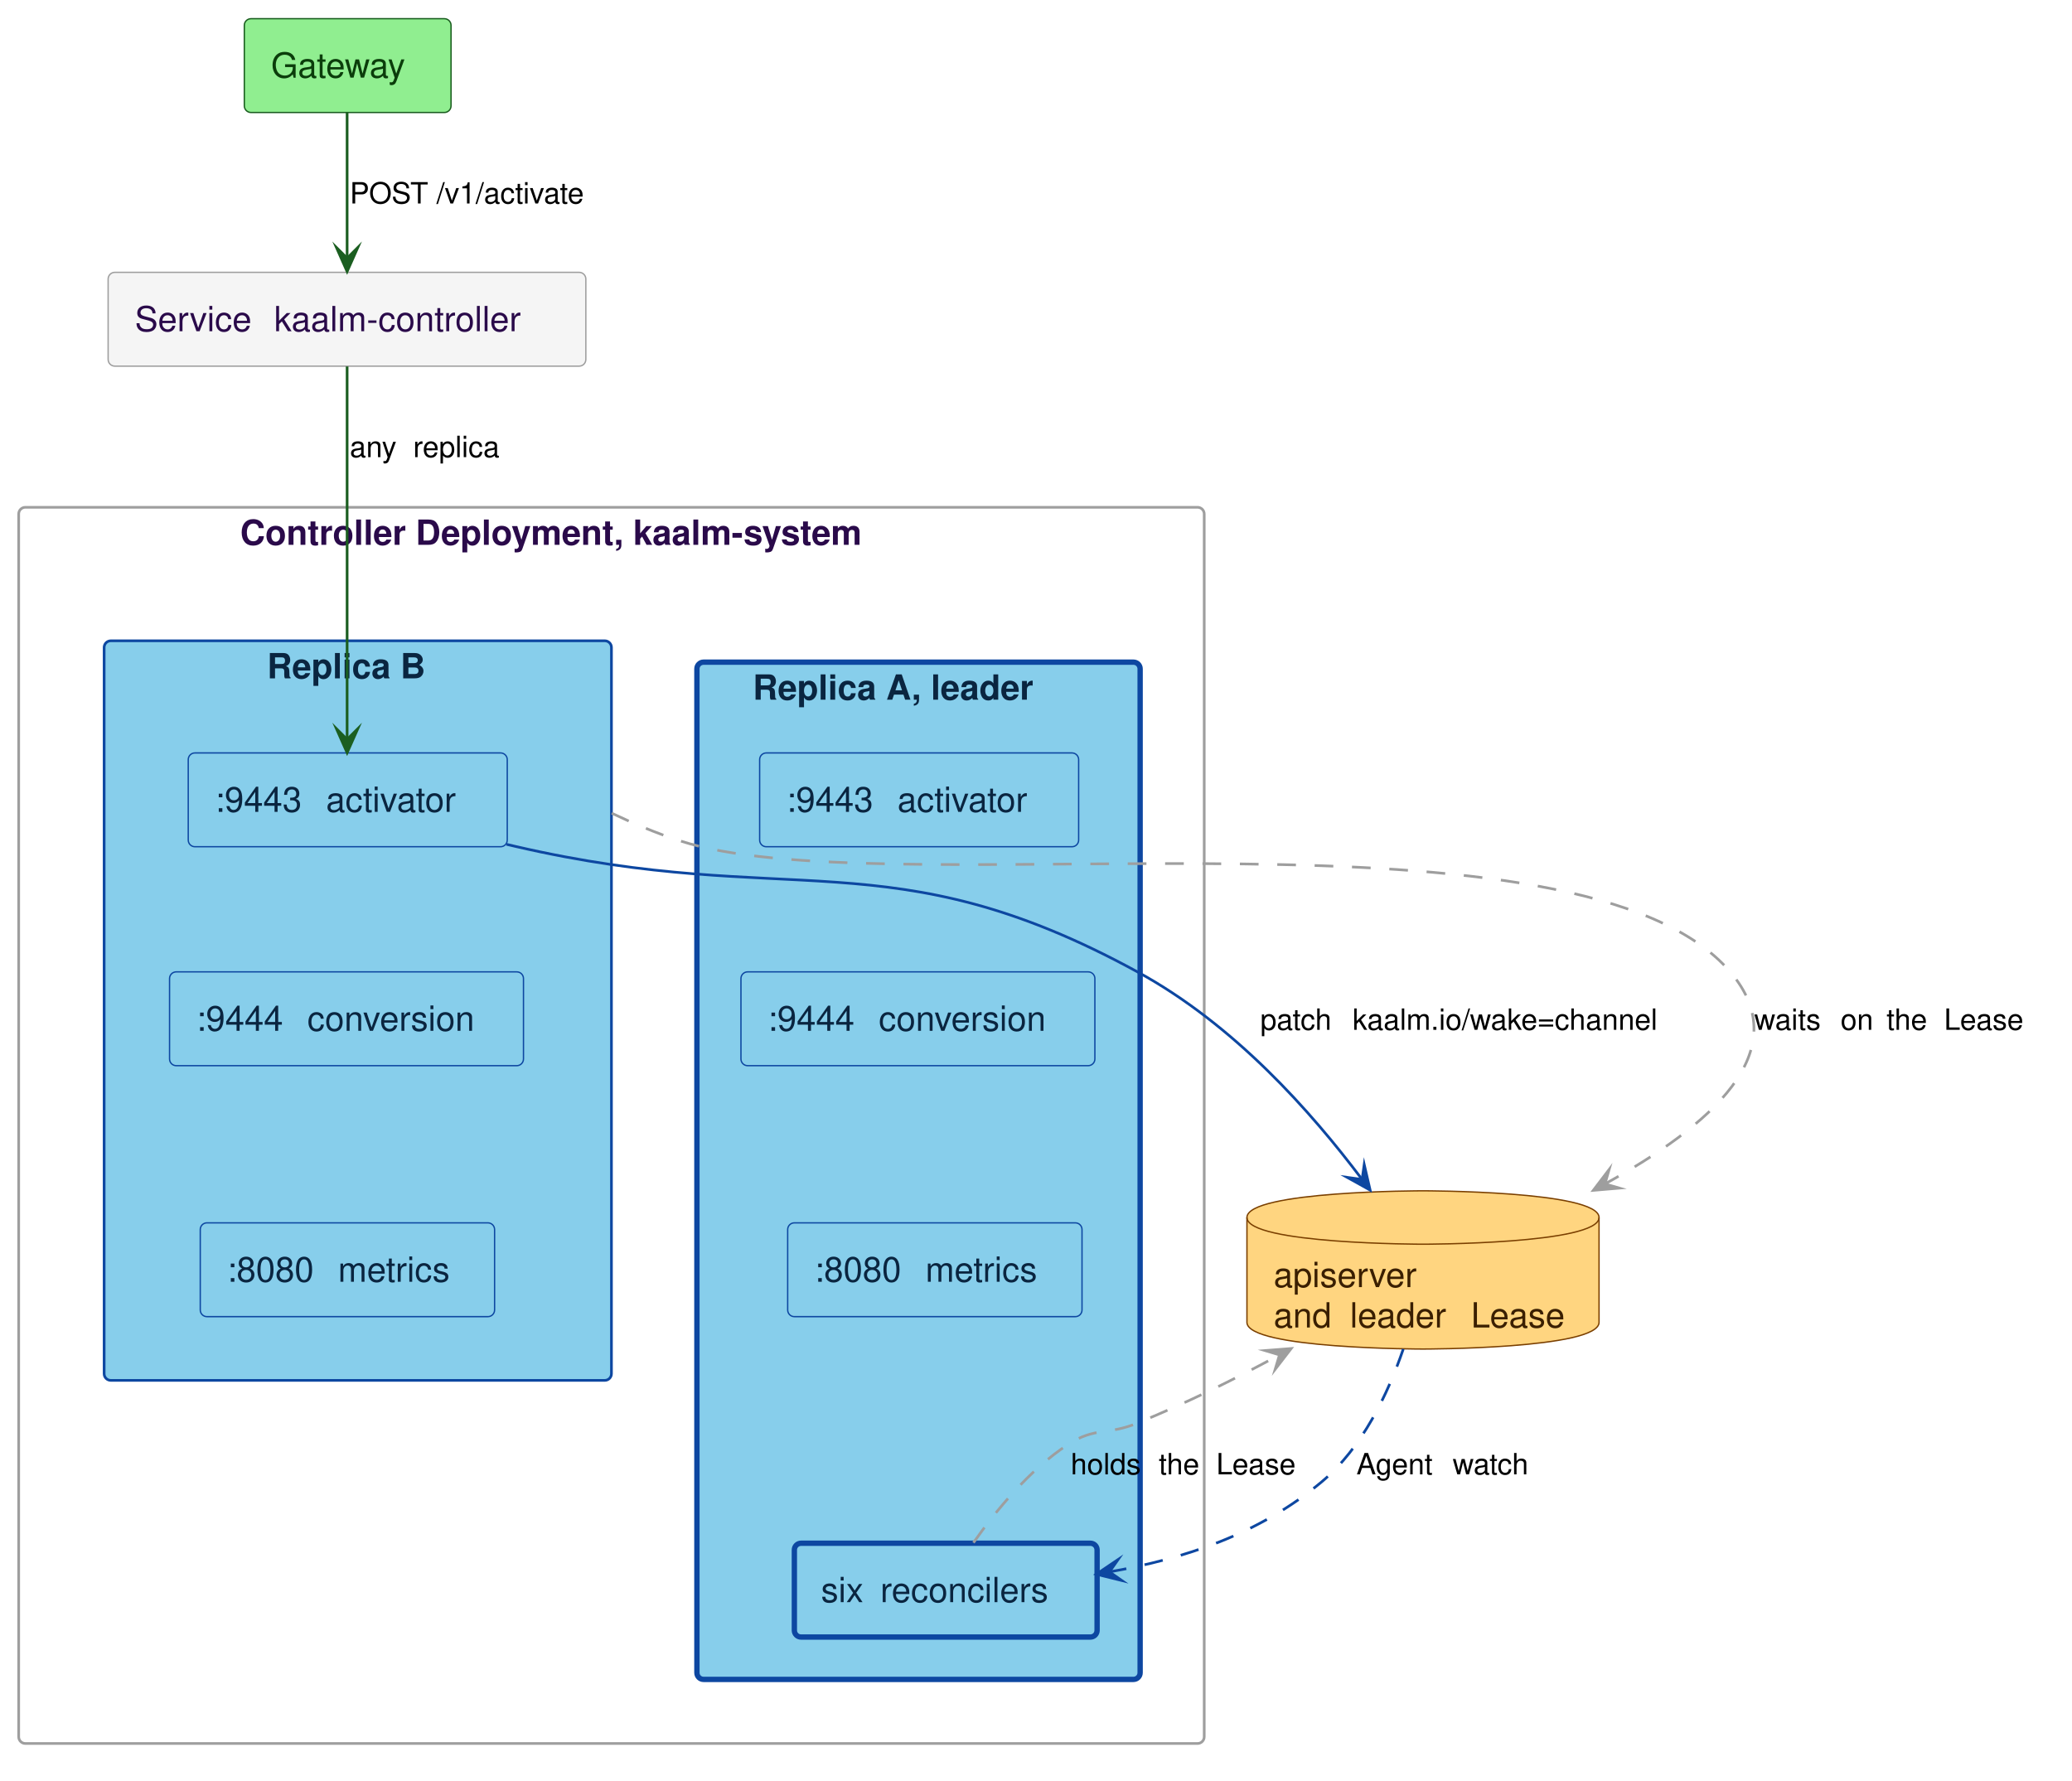
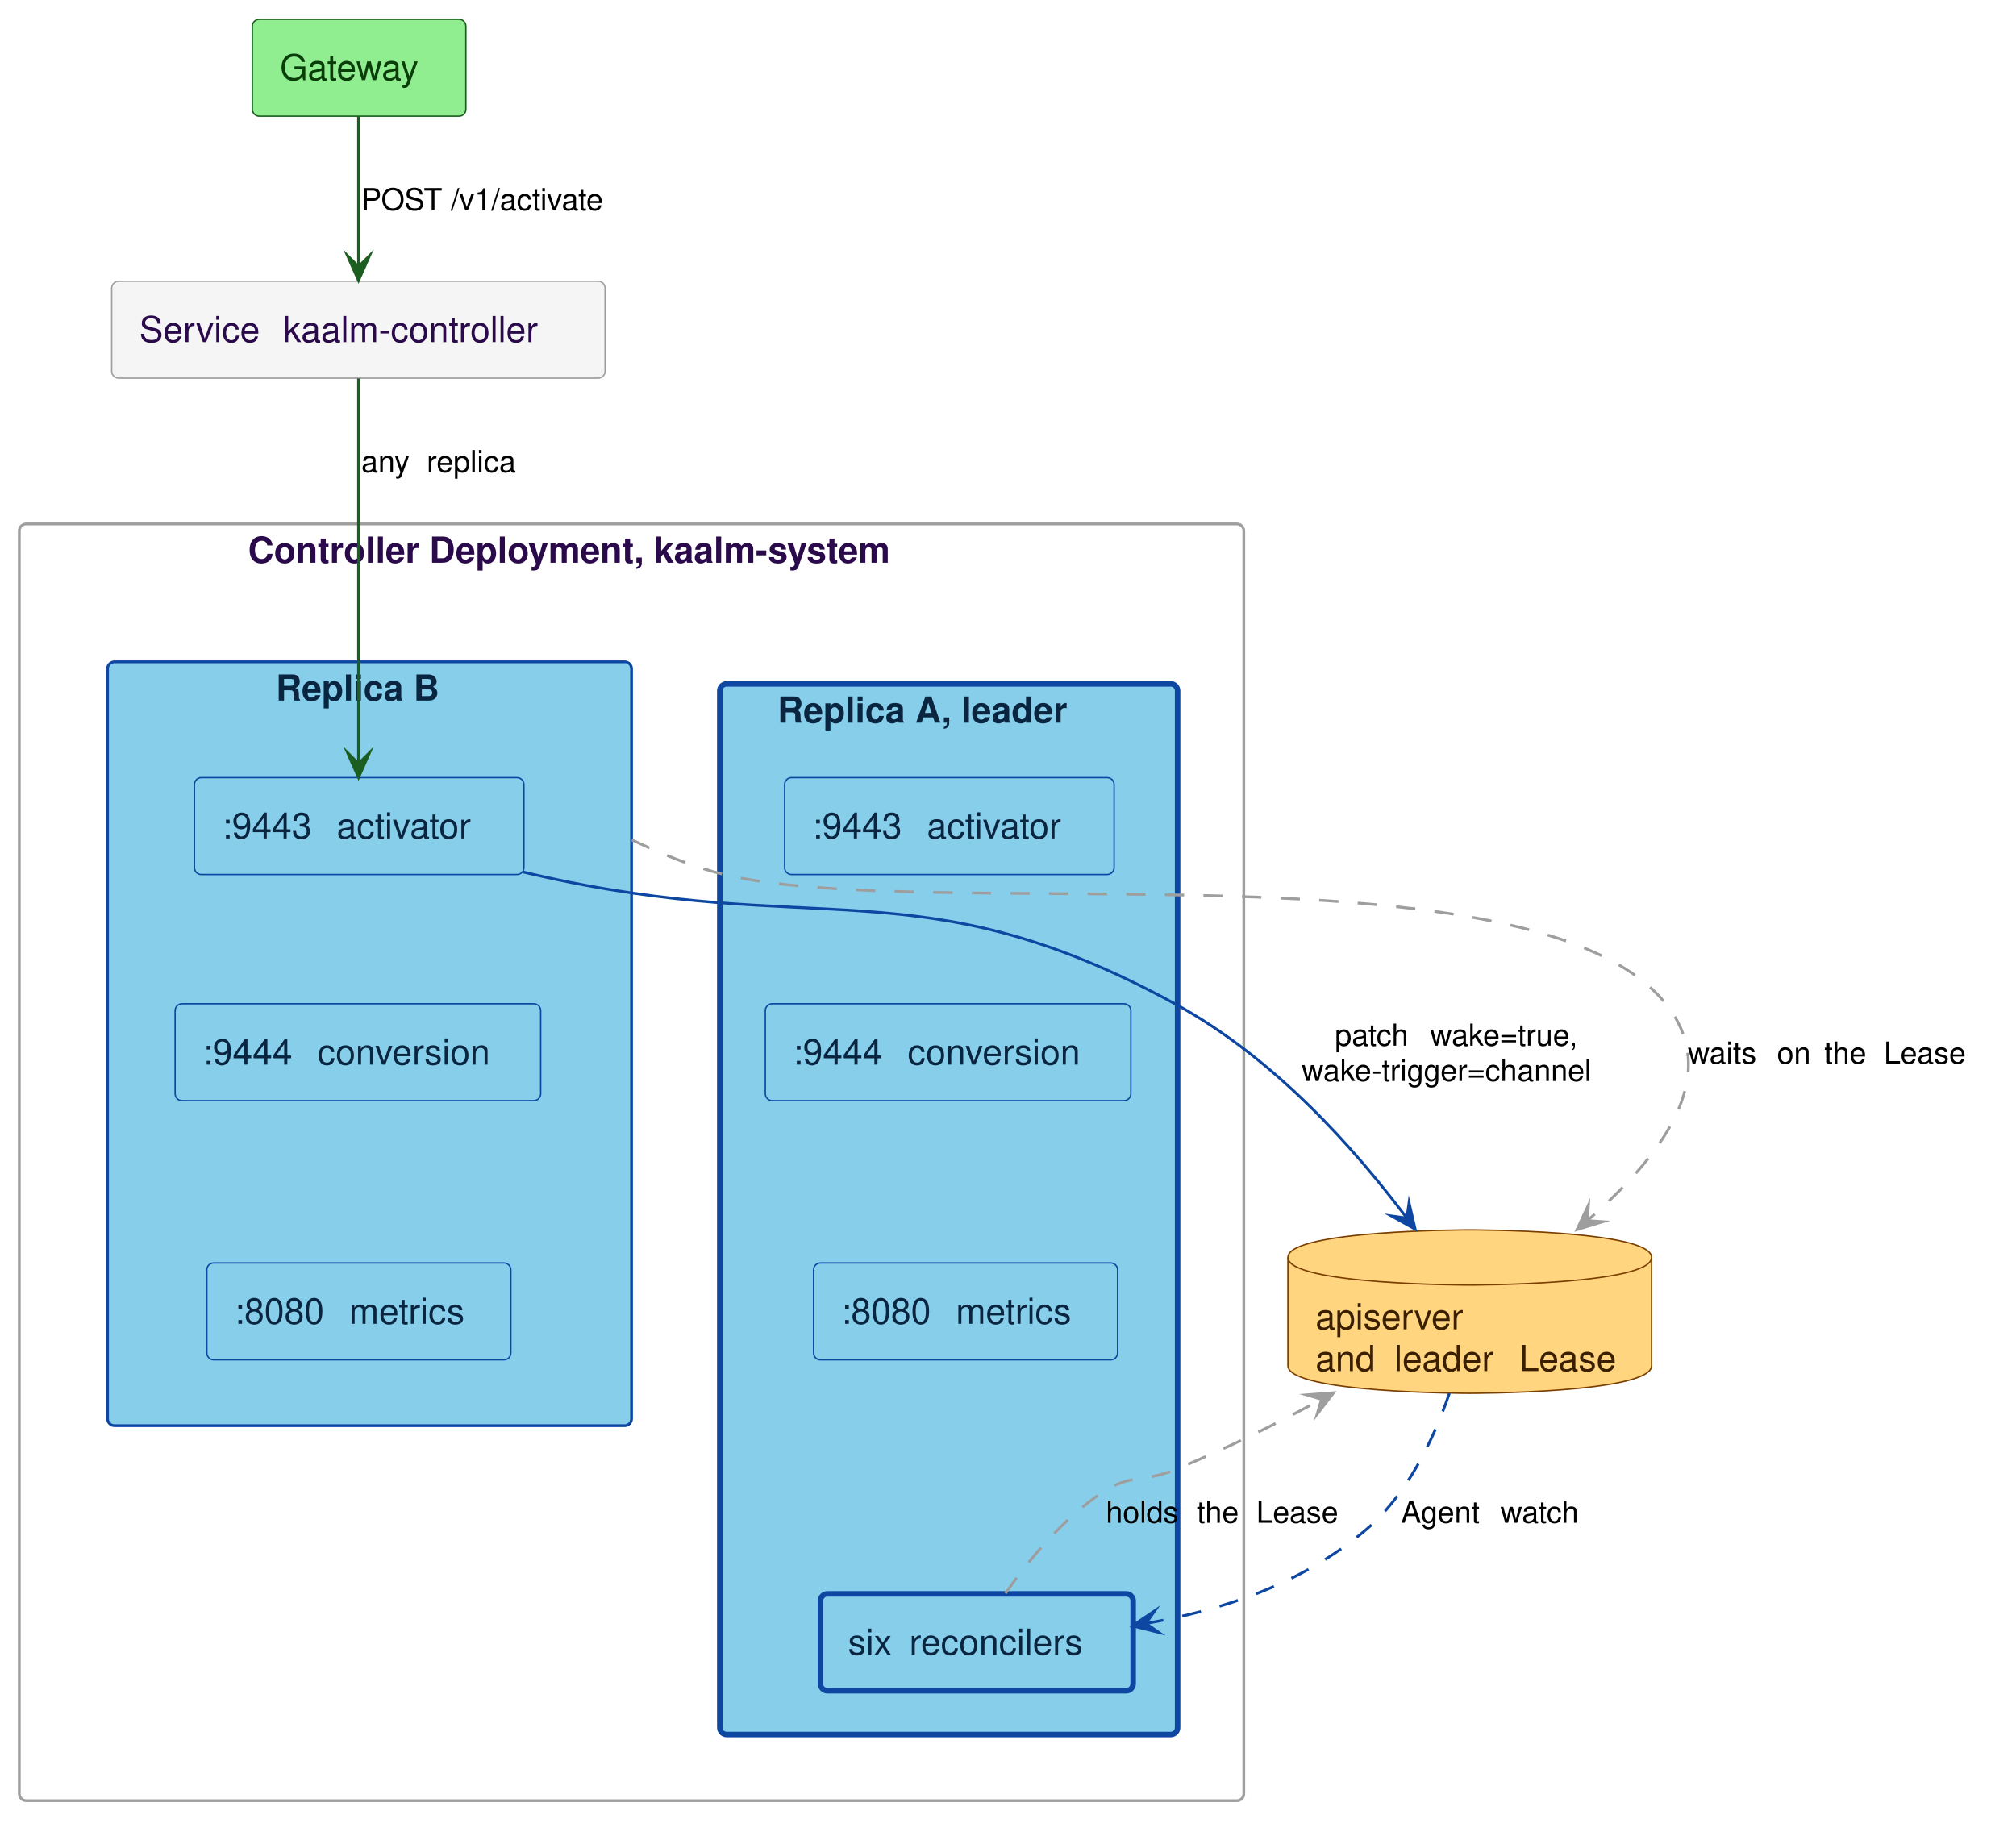
- <svg xmlns="http://www.w3.org/2000/svg" contentStyleType="text/css" data-diagram-type="DESCRIPTION" height="667px" preserveAspectRatio="none" style="width:776px;height:667px;" version="1.1" viewBox="0 0 776 667" width="776px" zoomAndPan="magnify">
+ <svg xmlns="http://www.w3.org/2000/svg" contentStyleType="text/css" data-diagram-type="DESCRIPTION" height="667px" preserveAspectRatio="none" style="width:731px;height:667px;" version="1.1" viewBox="0 0 731 667" width="731px" zoomAndPan="magnify">
  <defs />
  <g>
    <g class="cluster" data-qualified-name="dep" data-source-line="9" id="ent0003">
      <rect fill="none" height="463" rx="2.5" ry="2.5" style="stroke:#9E9E9E;stroke-width:1;" width="444" x="7" y="190" />
      <text fill="#2A0A4A" font-family="Helvetica" font-size="13" font-weight="700" lengthAdjust="spacing" textLength="278.135" x="89.932" y="204.067">Controller Deployment, kaalm-system</text>
    </g>
    <g class="cluster" data-qualified-name="dep.a" data-source-line="10" id="ent0004">
      <rect fill="#87CEEB" height="381" rx="2.5" ry="2.5" style="stroke:#0D47A1;stroke-width:2;" width="166" x="261" y="248" />
      <text fill="#0A2540" font-family="Helvetica" font-size="13" font-weight="700" lengthAdjust="spacing" textLength="124.154" x="281.923" y="262.067">Replica A, leader</text>
    </g>
    <g class="cluster" data-qualified-name="dep.b" data-source-line="16" id="ent0009">
      <rect fill="#87CEEB" height="277" rx="2.5" ry="2.5" style="stroke:#0D47A1;stroke-width:1;" width="190" x="39" y="240" />
      <text fill="#0A2540" font-family="Helvetica" font-size="13" font-weight="700" lengthAdjust="spacing" textLength="67.958" x="100.021" y="254.067">Replica B</text>
    </g>
    <g class="entity" data-qualified-name="dep.a.a1" data-source-line="11" id="ent0005">
      <rect fill="#87CEEB" height="35.133" rx="2.5" ry="2.5" style="stroke:#0D47A1;stroke-width:0.5;" width="119.474" x="284.5" y="282" />
      <text fill="#0A2540" font-family="Helvetica" font-size="13" lengthAdjust="spacing" textLength="37.464" x="294.5" y="304.067">:9443</text>
      <text fill="#0A2540" font-family="Helvetica" font-size="13" lengthAdjust="spacing" textLength="4.132" x="331.964" y="304.067"> </text>
      <text fill="#0A2540" font-family="Helvetica" font-size="13" lengthAdjust="spacing" textLength="57.878" x="336.096" y="304.067">activator</text>
    </g>
    <g class="entity" data-qualified-name="dep.a.a2" data-source-line="12" id="ent0006">
      <rect fill="#87CEEB" height="35.133" rx="2.5" ry="2.5" style="stroke:#0D47A1;stroke-width:0.5;" width="132.55" x="277.5" y="364" />
      <text fill="#0A2540" font-family="Helvetica" font-size="13" lengthAdjust="spacing" textLength="37.464" x="287.5" y="386.067">:9444</text>
      <text fill="#0A2540" font-family="Helvetica" font-size="13" lengthAdjust="spacing" textLength="4.132" x="324.964" y="386.067"> </text>
      <text fill="#0A2540" font-family="Helvetica" font-size="13" lengthAdjust="spacing" textLength="70.954" x="329.096" y="386.067">conversion</text>
    </g>
    <g class="entity" data-qualified-name="dep.a.a3" data-source-line="13" id="ent0007">
      <rect fill="#87CEEB" height="35.133" rx="2.5" ry="2.5" style="stroke:#0D47A1;stroke-width:0.5;" width="110.232" x="295" y="458" />
      <text fill="#0A2540" font-family="Helvetica" font-size="13" lengthAdjust="spacing" textLength="37.464" x="305" y="480.067">:8080</text>
      <text fill="#0A2540" font-family="Helvetica" font-size="13" lengthAdjust="spacing" textLength="4.132" x="342.464" y="480.067"> </text>
      <text fill="#0A2540" font-family="Helvetica" font-size="13" lengthAdjust="spacing" textLength="48.636" x="346.596" y="480.067">metrics</text>
    </g>
    <g class="entity" data-qualified-name="dep.a.a4" data-source-line="14" id="ent0008">
      <rect fill="#87CEEB" height="35.133" rx="2.5" ry="2.5" style="stroke:#0D47A1;stroke-width:2;" width="113.38" x="297.5" y="578" />
      <text fill="#0A2540" font-family="Helvetica" font-size="13" lengthAdjust="spacing" textLength="18.078" x="307.5" y="600.067">six</text>
      <text fill="#0A2540" font-family="Helvetica" font-size="13" lengthAdjust="spacing" textLength="4.132" x="325.578" y="600.067"> </text>
      <text fill="#0A2540" font-family="Helvetica" font-size="13" lengthAdjust="spacing" textLength="71.17" x="329.71" y="600.067">reconcilers</text>
    </g>
    <g class="entity" data-qualified-name="dep.b.b1" data-source-line="17" id="ent0010">
      <rect fill="#87CEEB" height="35.133" rx="2.5" ry="2.5" style="stroke:#0D47A1;stroke-width:0.5;" width="119.474" x="70.5" y="282" />
      <text fill="#0A2540" font-family="Helvetica" font-size="13" lengthAdjust="spacing" textLength="37.464" x="80.5" y="304.067">:9443</text>
      <text fill="#0A2540" font-family="Helvetica" font-size="13" lengthAdjust="spacing" textLength="4.132" x="117.964" y="304.067"> </text>
      <text fill="#0A2540" font-family="Helvetica" font-size="13" lengthAdjust="spacing" textLength="57.878" x="122.096" y="304.067">activator</text>
    </g>
    <g class="entity" data-qualified-name="dep.b.b2" data-source-line="18" id="ent0011">
      <rect fill="#87CEEB" height="35.133" rx="2.5" ry="2.5" style="stroke:#0D47A1;stroke-width:0.5;" width="132.55" x="63.5" y="364" />
      <text fill="#0A2540" font-family="Helvetica" font-size="13" lengthAdjust="spacing" textLength="37.464" x="73.5" y="386.067">:9444</text>
      <text fill="#0A2540" font-family="Helvetica" font-size="13" lengthAdjust="spacing" textLength="4.132" x="110.964" y="386.067"> </text>
      <text fill="#0A2540" font-family="Helvetica" font-size="13" lengthAdjust="spacing" textLength="70.954" x="115.096" y="386.067">conversion</text>
    </g>
    <g class="entity" data-qualified-name="dep.b.b3" data-source-line="19" id="ent0012">
      <rect fill="#87CEEB" height="35.133" rx="2.5" ry="2.5" style="stroke:#0D47A1;stroke-width:0.5;" width="110.232" x="75" y="458" />
      <text fill="#0A2540" font-family="Helvetica" font-size="13" lengthAdjust="spacing" textLength="37.464" x="85" y="480.067">:8080</text>
      <text fill="#0A2540" font-family="Helvetica" font-size="13" lengthAdjust="spacing" textLength="4.132" x="122.464" y="480.067"> </text>
      <text fill="#0A2540" font-family="Helvetica" font-size="13" lengthAdjust="spacing" textLength="48.636" x="126.596" y="480.067">metrics</text>
    </g>
    <g class="entity" data-qualified-name="gw" data-source-line="6" id="ent0001">
      <rect fill="#90EE90" height="35.133" rx="2.5" ry="2.5" style="stroke:#1B5E20;stroke-width:0.5;" width="77.427" x="91.5" y="7" />
      <text fill="#0B3D0B" font-family="Helvetica" font-size="13" lengthAdjust="spacing" textLength="57.427" x="101.5" y="29.067">Gateway</text>
    </g>
    <g class="entity" data-qualified-name="svc" data-source-line="7" id="ent0002">
      <rect fill="#F5F5F5" height="35.133" rx="2.5" ry="2.5" style="stroke:#9E9E9E;stroke-width:0.5;" width="178.907" x="40.5" y="102" />
      <text fill="#2A0A4A" font-family="Helvetica" font-size="13" lengthAdjust="spacing" textLength="48.045" x="50.5" y="124.067">Service</text>
      <text fill="#2A0A4A" font-family="Helvetica" font-size="13" lengthAdjust="spacing" textLength="4.132" x="98.545" y="124.067"> </text>
      <text fill="#2A0A4A" font-family="Helvetica" font-size="13" lengthAdjust="spacing" textLength="106.73" x="102.678" y="124.067">kaalm-controller</text>
    </g>
    <g class="entity" data-qualified-name="api" data-source-line="29" id="ent0018">
      <path d="M467,456 C467,446 532.936,446 532.936,446 C532.936,446 598.871,446 598.871,456 L598.871,495.266 C598.871,505.266 532.936,505.266 532.936,505.266 C532.936,505.266 467,505.266 467,495.266 L467,456" fill="#FFD580" style="stroke:#7A3F00;stroke-width:0.5;" />
      <path d="M467,456 C467,466 532.936,466 532.936,466 C532.936,466 598.871,466 598.871,456" fill="none" style="stroke:#7A3F00;stroke-width:0.5;" />
      <text fill="#3A1F00" font-family="Helvetica" font-size="13" lengthAdjust="spacing" textLength="60.982" x="477" y="482.067">apiserver</text>
      <text fill="#3A1F00" font-family="Helvetica" font-size="13" lengthAdjust="spacing" textLength="24.457" x="477" y="497.2">and</text>
      <text fill="#3A1F00" font-family="Helvetica" font-size="13" lengthAdjust="spacing" textLength="4.132" x="501.457" y="497.2"> </text>
      <text fill="#3A1F00" font-family="Helvetica" font-size="13" lengthAdjust="spacing" textLength="41.171" x="505.59" y="497.2">leader</text>
      <text fill="#3A1F00" font-family="Helvetica" font-size="13" lengthAdjust="spacing" textLength="4.132" x="546.761" y="497.2"> </text>
      <text fill="#3A1F00" font-family="Helvetica" font-size="13" lengthAdjust="spacing" textLength="37.978" x="550.893" y="497.2">Lease</text>
    </g>
    <g class="link" data-entity-1="ent0001" data-entity-2="ent0002" data-link-type="dependency" data-source-line="31" id="lnk19">
      <path d="M130,42.13 C130,58.95 130,79.82 130,96.7" fill="none" id="gw-to-svc" style="stroke:#1B5E20;stroke-width:1;" />
      <polygon fill="#1B5E20" points="130,101.7,134,92.7,130,96.7,126,92.7,130,101.7" style="stroke:#1B5E20;stroke-width:1;stroke-linejoin:miter;stroke-miterlimit:10;" />
      <text fill="#000000" font-family="Helvetica" font-size="11" lengthAdjust="spacing" textLength="28.993" x="131" y="76.21">POST</text>
      <text fill="#000000" font-family="Helvetica" font-size="11" lengthAdjust="spacing" textLength="3.497" x="159.993" y="76.21"> </text>
      <text fill="#000000" font-family="Helvetica" font-size="11" lengthAdjust="spacing" textLength="65.409" x="163.49" y="76.21">/v1/activate</text>
    </g>
    <g class="link" data-entity-1="ent0002" data-entity-2="ent0010" data-link-type="dependency" data-source-line="32" id="lnk20">
      <path d="M130,137.25 C130,171.26 130,243.06 130,276.93" fill="none" id="svc-to-b1" style="stroke:#1B5E20;stroke-width:1;" />
      <polygon fill="#1B5E20" points="130,281.93,134,272.93,130,276.93,126,272.93,130,281.93" style="stroke:#1B5E20;stroke-width:1;stroke-linejoin:miter;stroke-miterlimit:10;" />
      <text fill="#000000" font-family="Helvetica" font-size="11" lengthAdjust="spacing" textLength="20.222" x="131" y="171.21">any</text>
      <text fill="#000000" font-family="Helvetica" font-size="11" lengthAdjust="spacing" textLength="3.497" x="151.222" y="171.21"> </text>
      <text fill="#000000" font-family="Helvetica" font-size="11" lengthAdjust="spacing" textLength="37.173" x="154.719" y="171.21">replica</text>
    </g>
    <g class="link" data-entity-1="ent0010" data-entity-2="ent0018" data-link-type="dependency" data-source-line="33" id="lnk21">
      <path d="M189.67,316.22 C190.79,316.48 191.9,316.74 193,317 C295.92,340.84 333.3,313.33 426,364 C462.32,383.85 490.872,416.176 510.132,441.746" fill="none" id="b1-to-api" style="stroke:#0D47A1;stroke-width:1;" />
      <polygon fill="#0D47A1" points="513.14,445.74,510.92,436.145,510.132,441.746,504.53,440.958,513.14,445.74" style="stroke:#0D47A1;stroke-width:1;stroke-linejoin:miter;stroke-miterlimit:10;" />
-       <text fill="#000000" font-family="Helvetica" font-size="11" lengthAdjust="spacing" textLength="31.056" x="472" y="385.71">patch</text>
-       <text fill="#000000" font-family="Helvetica" font-size="11" lengthAdjust="spacing" textLength="3.497" x="503.056" y="385.71"> </text>
-       <text fill="#000000" font-family="Helvetica" font-size="11" lengthAdjust="spacing" textLength="132.231" x="506.552" y="385.71">kaalm.io/wake=channel</text>
+       <text fill="#000000" font-family="Helvetica" font-size="11" lengthAdjust="spacing" textLength="31.056" x="484.01" y="379.21">patch</text>
+       <text fill="#000000" font-family="Helvetica" font-size="11" lengthAdjust="spacing" textLength="3.497" x="515.065" y="379.21"> </text>
+       <text fill="#000000" font-family="Helvetica" font-size="11" lengthAdjust="spacing" textLength="64.163" x="518.562" y="379.21">wake=true,</text>
+       <text fill="#000000" font-family="Helvetica" font-size="11" lengthAdjust="spacing" textLength="122.735" x="472" y="392.015">wake-trigger=channel</text>
    </g>
    <g class="link" data-entity-1="ent0018" data-entity-2="ent0008" data-link-type="dependency" data-source-line="34" id="lnk22">
      <path d="M525.55,505.27 C519.81,522.02 510.21,542.27 495,555 C471.41,574.74 443.534,583.769 415.514,588.729" fill="none" id="api-to-a4" style="stroke:#0D47A1;stroke-width:1;stroke-dasharray:7,7;" />
      <polygon fill="#0D47A1" points="410.59,589.6,420.149,591.97,415.514,588.729,418.755,584.092,410.59,589.6" style="stroke:#0D47A1;stroke-width:1;stroke-linejoin:miter;stroke-miterlimit:10;" />
      <text fill="#000000" font-family="Helvetica" font-size="11" lengthAdjust="spacing" textLength="32.56" x="508" y="552.21">Agent</text>
      <text fill="#000000" font-family="Helvetica" font-size="11" lengthAdjust="spacing" textLength="3.497" x="540.56" y="552.21"> </text>
      <text fill="#000000" font-family="Helvetica" font-size="11" lengthAdjust="spacing" textLength="33.07" x="544.056" y="552.21">watch</text>
    </g>
    <g class="link" data-entity-1="ent0008" data-entity-2="ent0018" data-link-type="dependency" data-source-line="35" id="lnk23">
      <path d="M364.58,577.79 C372.88,565.94 385.45,550.53 400,541 C410.12,534.38 414.83,537.62 426,533 C445.32,525.01 461.382,517.079 479.182,507.449" fill="none" id="a4-to-api" style="stroke:#9E9E9E;stroke-width:1;stroke-dasharray:7,7;" />
      <polygon fill="#9E9E9E" points="483.58,505.07,473.761,505.834,479.182,507.449,477.568,512.871,483.58,505.07" style="stroke:#9E9E9E;stroke-width:1;stroke-linejoin:miter;stroke-miterlimit:10;" />
      <text fill="#000000" font-family="Helvetica" font-size="11" lengthAdjust="spacing" textLength="29.471" x="401" y="552.21">holds</text>
      <text fill="#000000" font-family="Helvetica" font-size="11" lengthAdjust="spacing" textLength="3.497" x="430.471" y="552.21"> </text>
      <text fill="#000000" font-family="Helvetica" font-size="11" lengthAdjust="spacing" textLength="18.052" x="433.968" y="552.21">the</text>
      <text fill="#000000" font-family="Helvetica" font-size="11" lengthAdjust="spacing" textLength="3.497" x="452.02" y="552.21"> </text>
      <text fill="#000000" font-family="Helvetica" font-size="11" lengthAdjust="spacing" textLength="32.135" x="455.517" y="552.21">Lease</text>
    </g>
    <g class="link" data-entity-1="ent0009" data-entity-2="ent0018" data-link-type="dependency" data-source-line="36" id="lnk24">
-       <path d="M229.115,304.568 C229.312,304.662 229.513,304.758 229.717,304.854 C231.345,305.627 233.151,306.463 235.091,307.329 C242.852,310.793 252.76,314.735 262,317 C345.93,337.56 591.86,298.31 648,364 C673.45,393.79 640.01,421.988 601.09,443.418" fill="none" id="b-to-api" style="stroke:#9E9E9E;stroke-width:1;stroke-dasharray:7,7;" />
-       <polygon fill="#9E9E9E" points="596.71,445.83,606.523,444.993,601.09,443.418,602.665,437.985,596.71,445.83" style="stroke:#9E9E9E;stroke-width:1;stroke-linejoin:miter;stroke-miterlimit:10;" />
-       <text fill="#000000" font-family="Helvetica" font-size="11" lengthAdjust="spacing" textLength="28.837" x="657" y="385.71">waits</text>
-       <text fill="#000000" font-family="Helvetica" font-size="11" lengthAdjust="spacing" textLength="3.497" x="685.837" y="385.71"> </text>
-       <text fill="#000000" font-family="Helvetica" font-size="11" lengthAdjust="spacing" textLength="13.702" x="689.334" y="385.71">on</text>
-       <text fill="#000000" font-family="Helvetica" font-size="11" lengthAdjust="spacing" textLength="3.497" x="703.036" y="385.71"> </text>
-       <text fill="#000000" font-family="Helvetica" font-size="11" lengthAdjust="spacing" textLength="18.052" x="706.532" y="385.71">the</text>
-       <text fill="#000000" font-family="Helvetica" font-size="11" lengthAdjust="spacing" textLength="3.497" x="724.585" y="385.71"> </text>
-       <text fill="#000000" font-family="Helvetica" font-size="11" lengthAdjust="spacing" textLength="32.135" x="728.081" y="385.71">Lease</text>
+       <path d="M229.115,304.568 C229.312,304.662 229.513,304.758 229.717,304.854 C231.345,305.627 233.151,306.463 235.091,307.329 C242.852,310.793 252.76,314.735 262,317 C336.51,335.26 556,304.16 604,364 C625.05,390.24 602.045,419.641 575.565,442.641" fill="none" id="b-to-api" style="stroke:#9E9E9E;stroke-width:1;stroke-dasharray:7,7;" />
+       <polygon fill="#9E9E9E" points="571.79,445.92,581.208,443.038,575.565,442.641,575.962,436.998,571.79,445.92" style="stroke:#9E9E9E;stroke-width:1;stroke-linejoin:miter;stroke-miterlimit:10;" />
+       <text fill="#000000" font-family="Helvetica" font-size="11" lengthAdjust="spacing" textLength="28.837" x="612" y="385.71">waits</text>
+       <text fill="#000000" font-family="Helvetica" font-size="11" lengthAdjust="spacing" textLength="3.497" x="640.837" y="385.71"> </text>
+       <text fill="#000000" font-family="Helvetica" font-size="11" lengthAdjust="spacing" textLength="13.702" x="644.334" y="385.71">on</text>
+       <text fill="#000000" font-family="Helvetica" font-size="11" lengthAdjust="spacing" textLength="3.497" x="658.036" y="385.71"> </text>
+       <text fill="#000000" font-family="Helvetica" font-size="11" lengthAdjust="spacing" textLength="18.052" x="661.532" y="385.71">the</text>
+       <text fill="#000000" font-family="Helvetica" font-size="11" lengthAdjust="spacing" textLength="3.497" x="679.585" y="385.71"> </text>
+       <text fill="#000000" font-family="Helvetica" font-size="11" lengthAdjust="spacing" textLength="32.135" x="683.081" y="385.71">Lease</text>
    </g>
  </g>
</svg>
